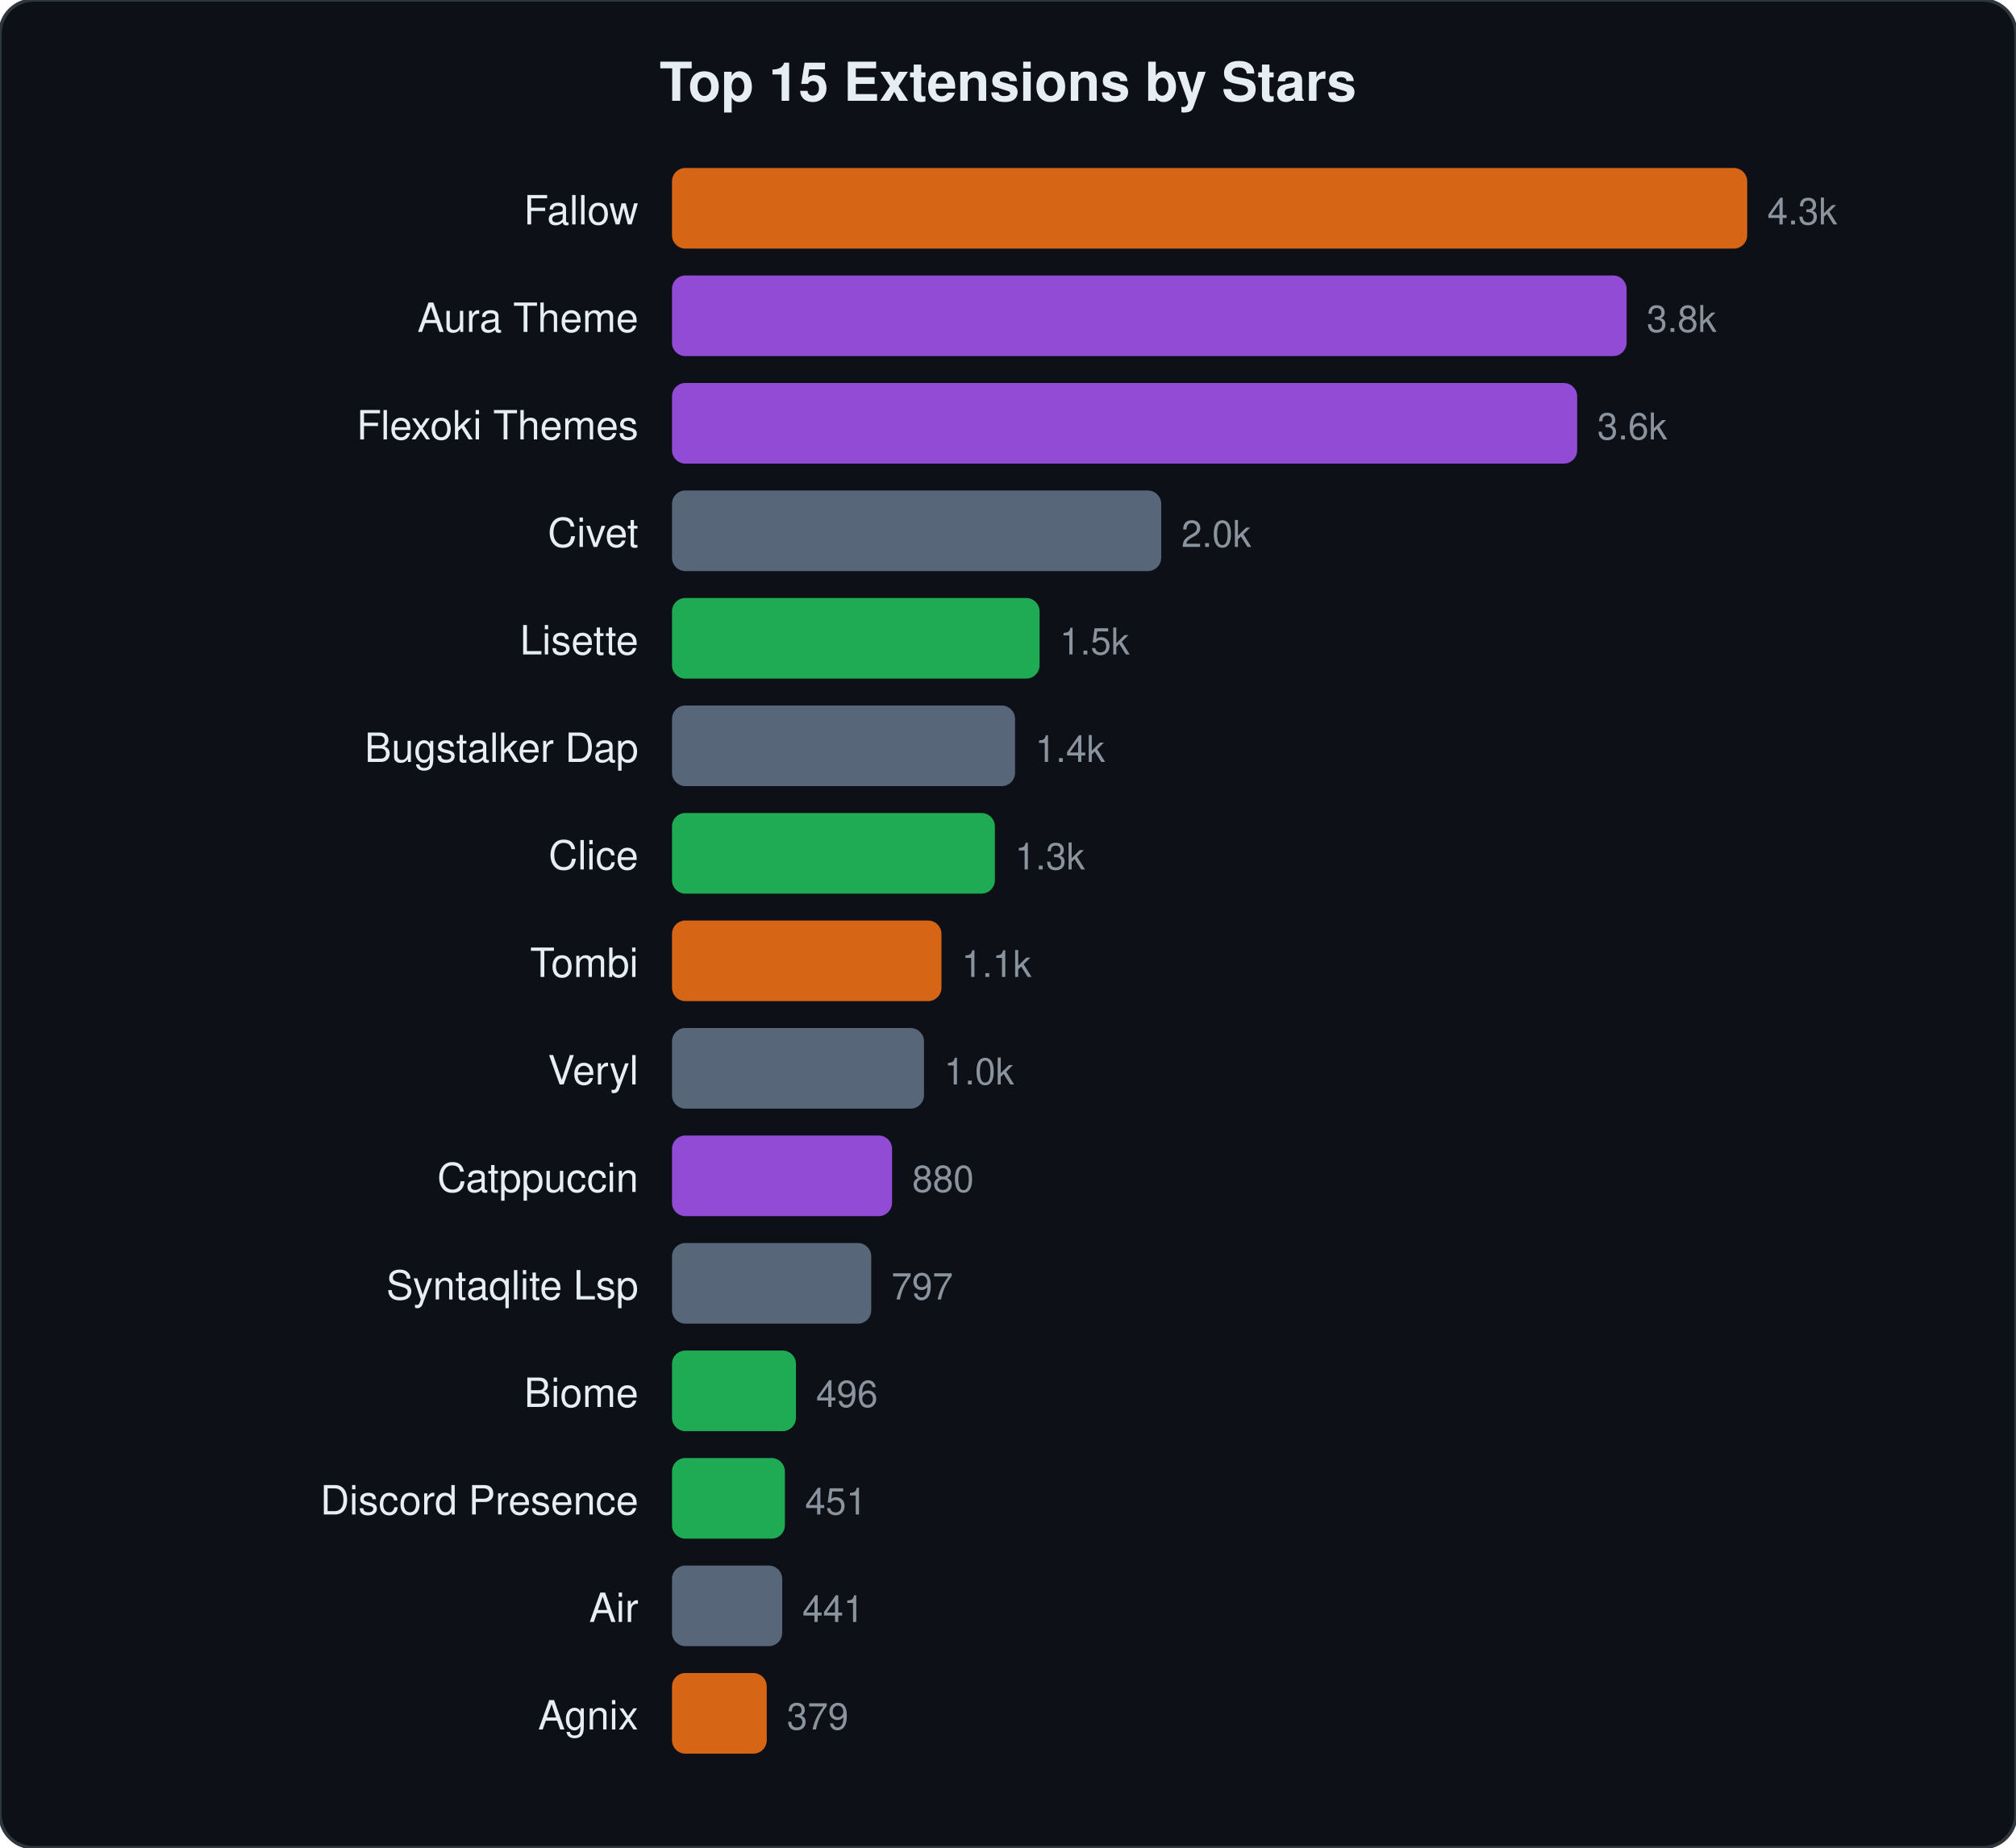
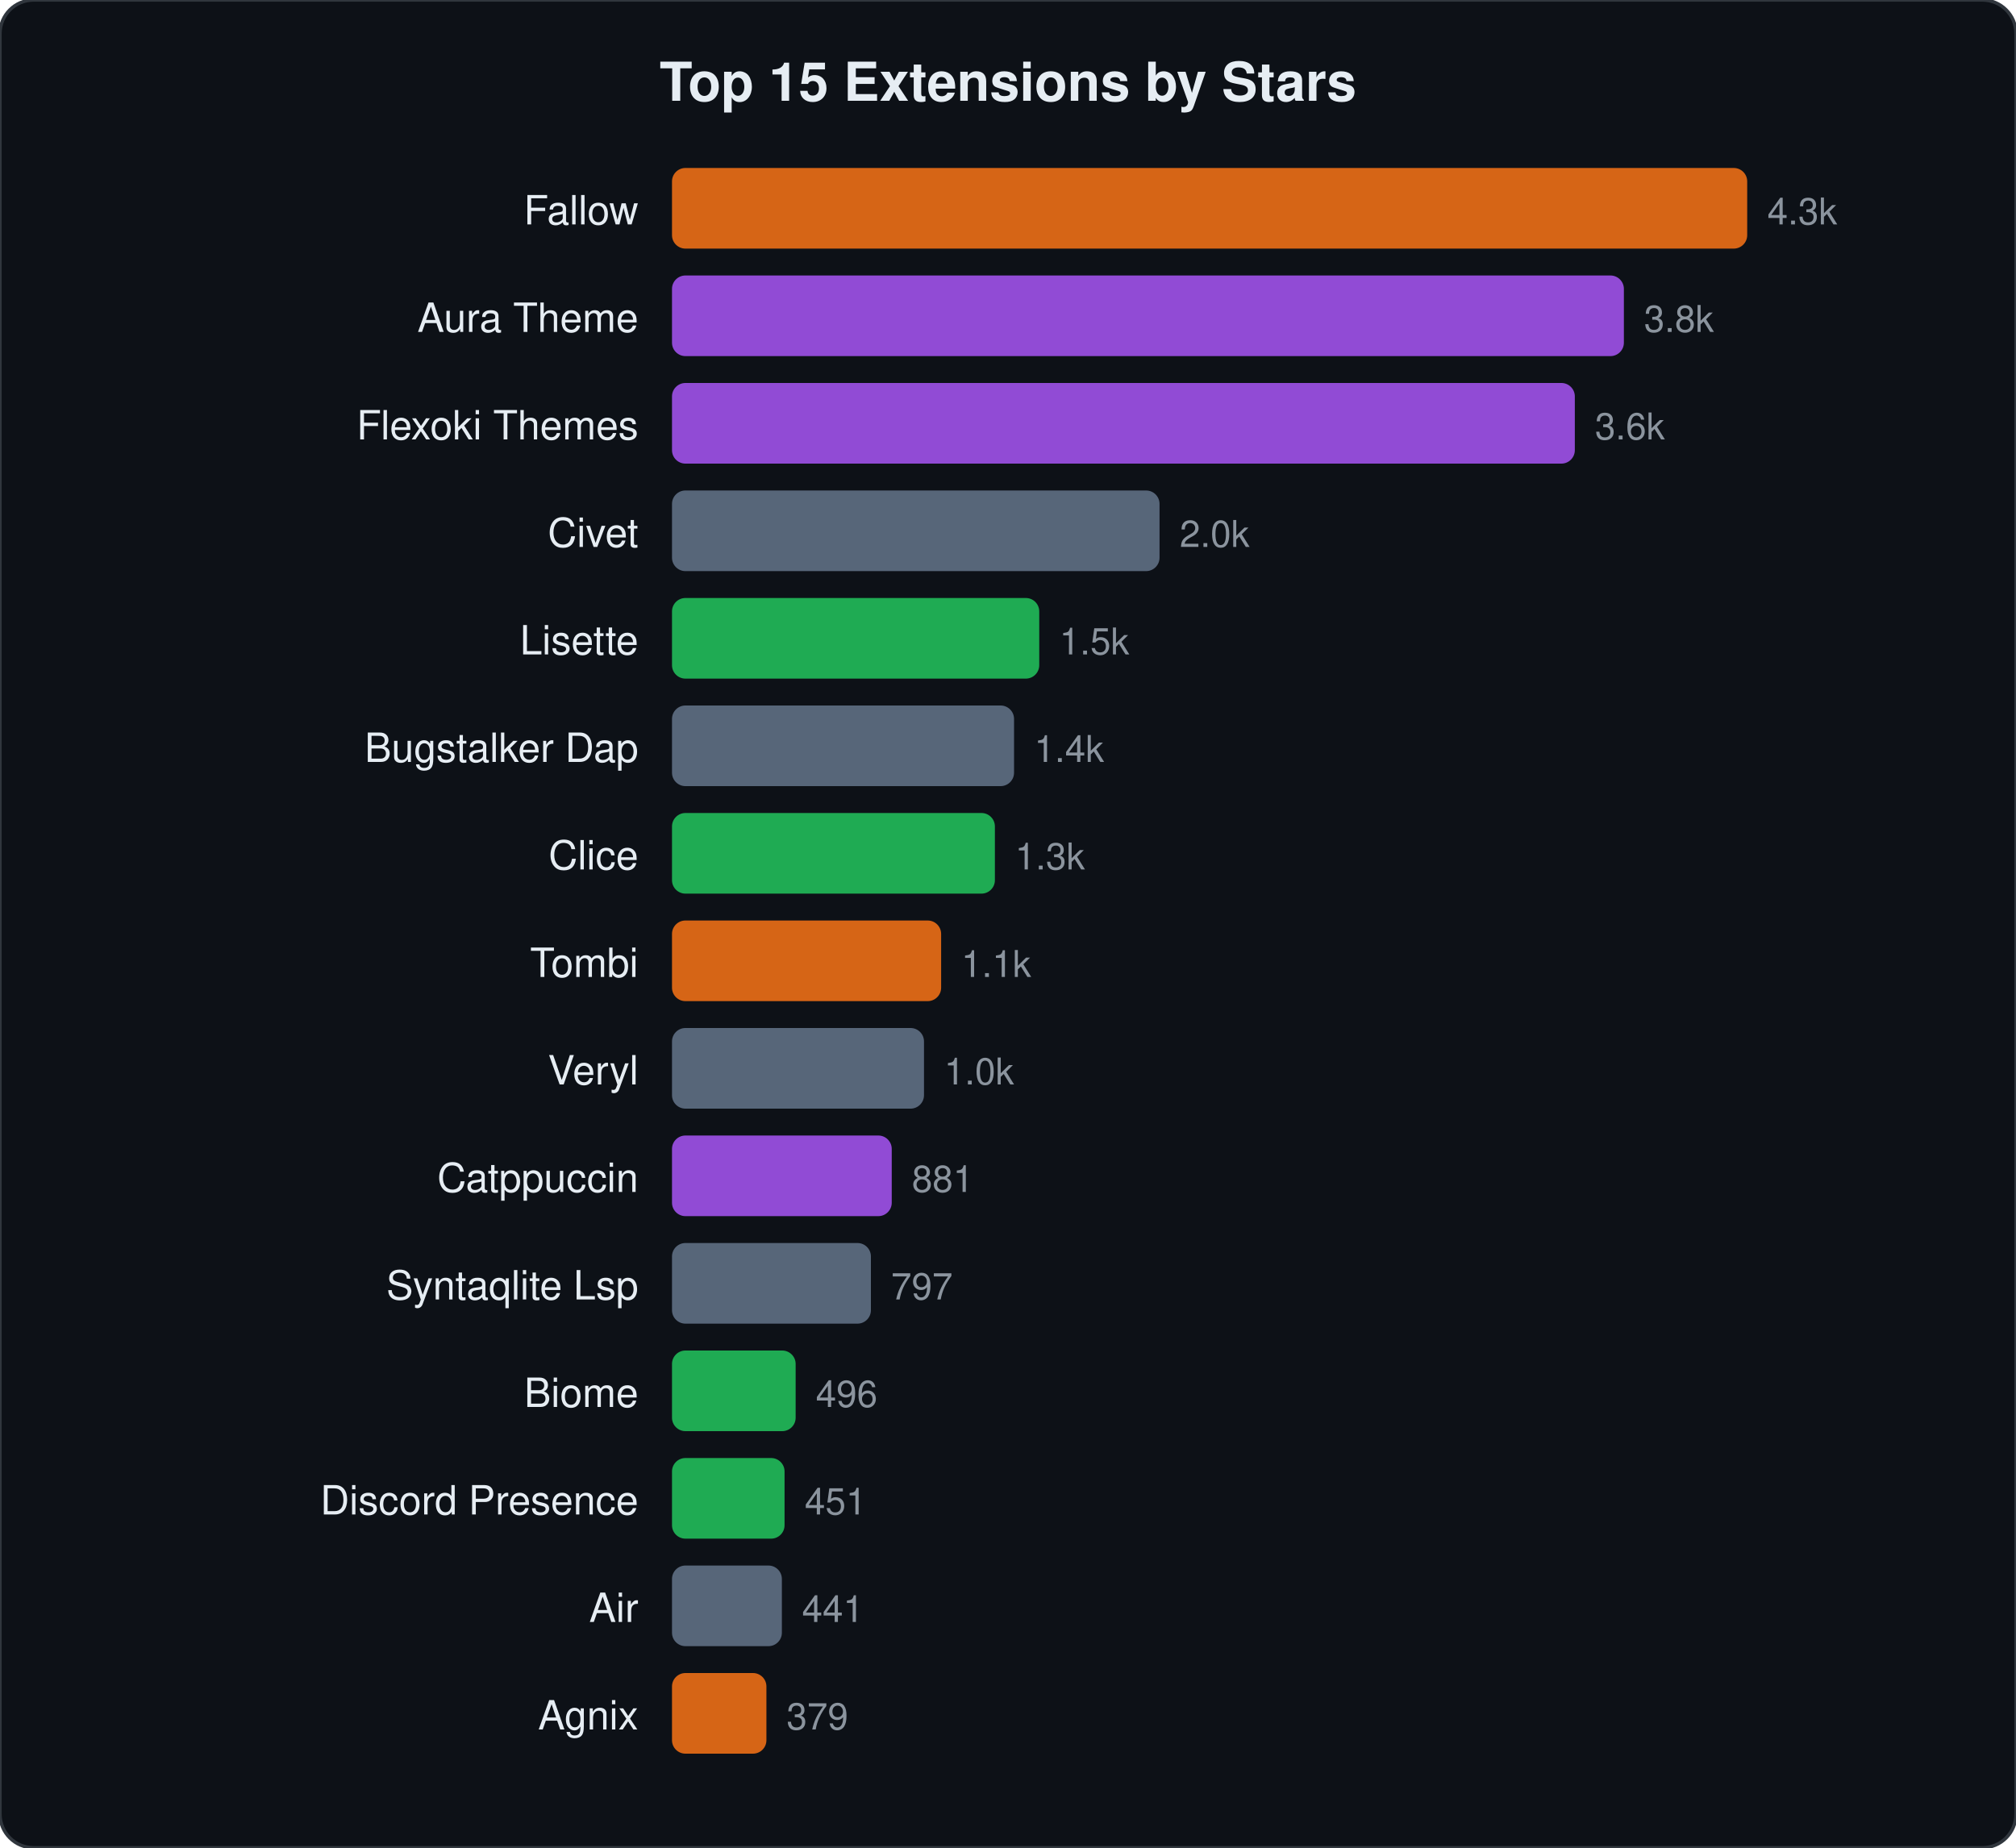
<svg xmlns="http://www.w3.org/2000/svg" viewBox="0 0 600 550" width="600" height="550">
  <style>text{font-family:-apple-system,BlinkMacSystemFont,"Segoe UI",Helvetica,Arial,sans-serif;fill:#e6edf3}.name{font-size:12px}.stars{font-size:11px;fill:#8b949e}.title{font-size:16px;font-weight:600}</style>
  <rect width="600" height="550" rx="10" fill="#0d1117" stroke="#30363d" stroke-width="1" />
  <text x="300" y="30" text-anchor="middle" class="title">Top 15 Extensions by Stars</text>
  <text x="190" y="66.8" text-anchor="end" class="name">Fallow</text>
  <rect x="200" y="50.0" width="320.0" height="24" rx="4" fill="#f97316" opacity="0.85" />
  <text x="526.0" y="66.8" class="stars">4.3k</text>
  <text x="190" y="98.8" text-anchor="end" class="name">Aura Theme</text>
-   <rect x="200" y="82.0" width="284.1" height="24" rx="4" fill="#a855f7" opacity="0.85" />
-   <text x="490.1" y="98.8" class="stars">3.8k</text>
+   <rect x="200" y="82.0" width="283.3" height="24" rx="4" fill="#a855f7" opacity="0.85" />
+   <text x="489.3" y="98.8" class="stars">3.8k</text>
  <text x="190" y="130.8" text-anchor="end" class="name">Flexoki Themes</text>
-   <rect x="200" y="114.0" width="269.4" height="24" rx="4" fill="#a855f7" opacity="0.85" />
-   <text x="475.4" y="130.8" class="stars">3.6k</text>
+   <rect x="200" y="114.0" width="268.7" height="24" rx="4" fill="#a855f7" opacity="0.85" />
+   <text x="474.7" y="130.8" class="stars">3.6k</text>
  <text x="190" y="162.8" text-anchor="end" class="name">Civet</text>
-   <rect x="200" y="146.0" width="145.6" height="24" rx="4" fill="#64748b" opacity="0.85" />
-   <text x="351.6" y="162.8" class="stars">2.0k</text>
+   <rect x="200" y="146.0" width="145.1" height="24" rx="4" fill="#64748b" opacity="0.85" />
+   <text x="351.1" y="162.8" class="stars">2.0k</text>
  <text x="190" y="194.8" text-anchor="end" class="name">Lisette</text>
-   <rect x="200" y="178.0" width="109.4" height="24" rx="4" fill="#22c55e" opacity="0.85" />
-   <text x="315.4" y="194.8" class="stars">1.5k</text>
+   <rect x="200" y="178.0" width="109.3" height="24" rx="4" fill="#22c55e" opacity="0.85" />
+   <text x="315.3" y="194.8" class="stars">1.5k</text>
  <text x="190" y="226.8" text-anchor="end" class="name">Bugstalker Dap</text>
-   <rect x="200" y="210.0" width="102.1" height="24" rx="4" fill="#64748b" opacity="0.85" />
-   <text x="308.1" y="226.8" class="stars">1.4k</text>
+   <rect x="200" y="210.0" width="101.8" height="24" rx="4" fill="#64748b" opacity="0.85" />
+   <text x="307.8" y="226.8" class="stars">1.4k</text>
  <text x="190" y="258.8" text-anchor="end" class="name">Clice</text>
  <rect x="200" y="242.0" width="96.1" height="24" rx="4" fill="#22c55e" opacity="0.85" />
  <text x="302.1" y="258.8" class="stars">1.3k</text>
  <text x="190" y="290.8" text-anchor="end" class="name">Tombi</text>
-   <rect x="200" y="274.0" width="80.2" height="24" rx="4" fill="#f97316" opacity="0.85" />
-   <text x="286.2" y="290.8" class="stars">1.1k</text>
+   <rect x="200" y="274.0" width="80.1" height="24" rx="4" fill="#f97316" opacity="0.85" />
+   <text x="286.1" y="290.8" class="stars">1.1k</text>
  <text x="190" y="322.8" text-anchor="end" class="name">Veryl</text>
  <rect x="200" y="306.0" width="75.0" height="24" rx="4" fill="#64748b" opacity="0.85" />
  <text x="281.0" y="322.8" class="stars">1.0k</text>
  <text x="190" y="354.8" text-anchor="end" class="name">Catppuccin</text>
-   <rect x="200" y="338.0" width="65.5" height="24" rx="4" fill="#a855f7" opacity="0.85" />
-   <text x="271.5" y="354.8" class="stars">880</text>
+   <rect x="200" y="338.0" width="65.4" height="24" rx="4" fill="#a855f7" opacity="0.85" />
+   <text x="271.4" y="354.8" class="stars">881</text>
  <text x="190" y="386.8" text-anchor="end" class="name">Syntaqlite Lsp</text>
-   <rect x="200" y="370.0" width="59.3" height="24" rx="4" fill="#64748b" opacity="0.85" />
-   <text x="265.3" y="386.8" class="stars">797</text>
+   <rect x="200" y="370.0" width="59.2" height="24" rx="4" fill="#64748b" opacity="0.85" />
+   <text x="265.2" y="386.8" class="stars">797</text>
  <text x="190" y="418.8" text-anchor="end" class="name">Biome</text>
-   <rect x="200" y="402.0" width="36.9" height="24" rx="4" fill="#22c55e" opacity="0.85" />
-   <text x="242.9" y="418.8" class="stars">496</text>
+   <rect x="200" y="402.0" width="36.8" height="24" rx="4" fill="#22c55e" opacity="0.85" />
+   <text x="242.8" y="418.8" class="stars">496</text>
  <text x="190" y="450.8" text-anchor="end" class="name">Discord Presence</text>
-   <rect x="200" y="434.0" width="33.6" height="24" rx="4" fill="#22c55e" opacity="0.85" />
-   <text x="239.6" y="450.8" class="stars">451</text>
+   <rect x="200" y="434.0" width="33.5" height="24" rx="4" fill="#22c55e" opacity="0.85" />
+   <text x="239.5" y="450.8" class="stars">451</text>
  <text x="190" y="482.8" text-anchor="end" class="name">Air</text>
-   <rect x="200" y="466.0" width="32.8" height="24" rx="4" fill="#64748b" opacity="0.85" />
-   <text x="238.8" y="482.8" class="stars">441</text>
+   <rect x="200" y="466.0" width="32.7" height="24" rx="4" fill="#64748b" opacity="0.85" />
+   <text x="238.7" y="482.8" class="stars">441</text>
  <text x="190" y="514.8" text-anchor="end" class="name">Agnix</text>
-   <rect x="200" y="498.0" width="28.2" height="24" rx="4" fill="#f97316" opacity="0.85" />
-   <text x="234.2" y="514.8" class="stars">379</text>
+   <rect x="200" y="498.0" width="28.1" height="24" rx="4" fill="#f97316" opacity="0.85" />
+   <text x="234.1" y="514.8" class="stars">379</text>
</svg>
